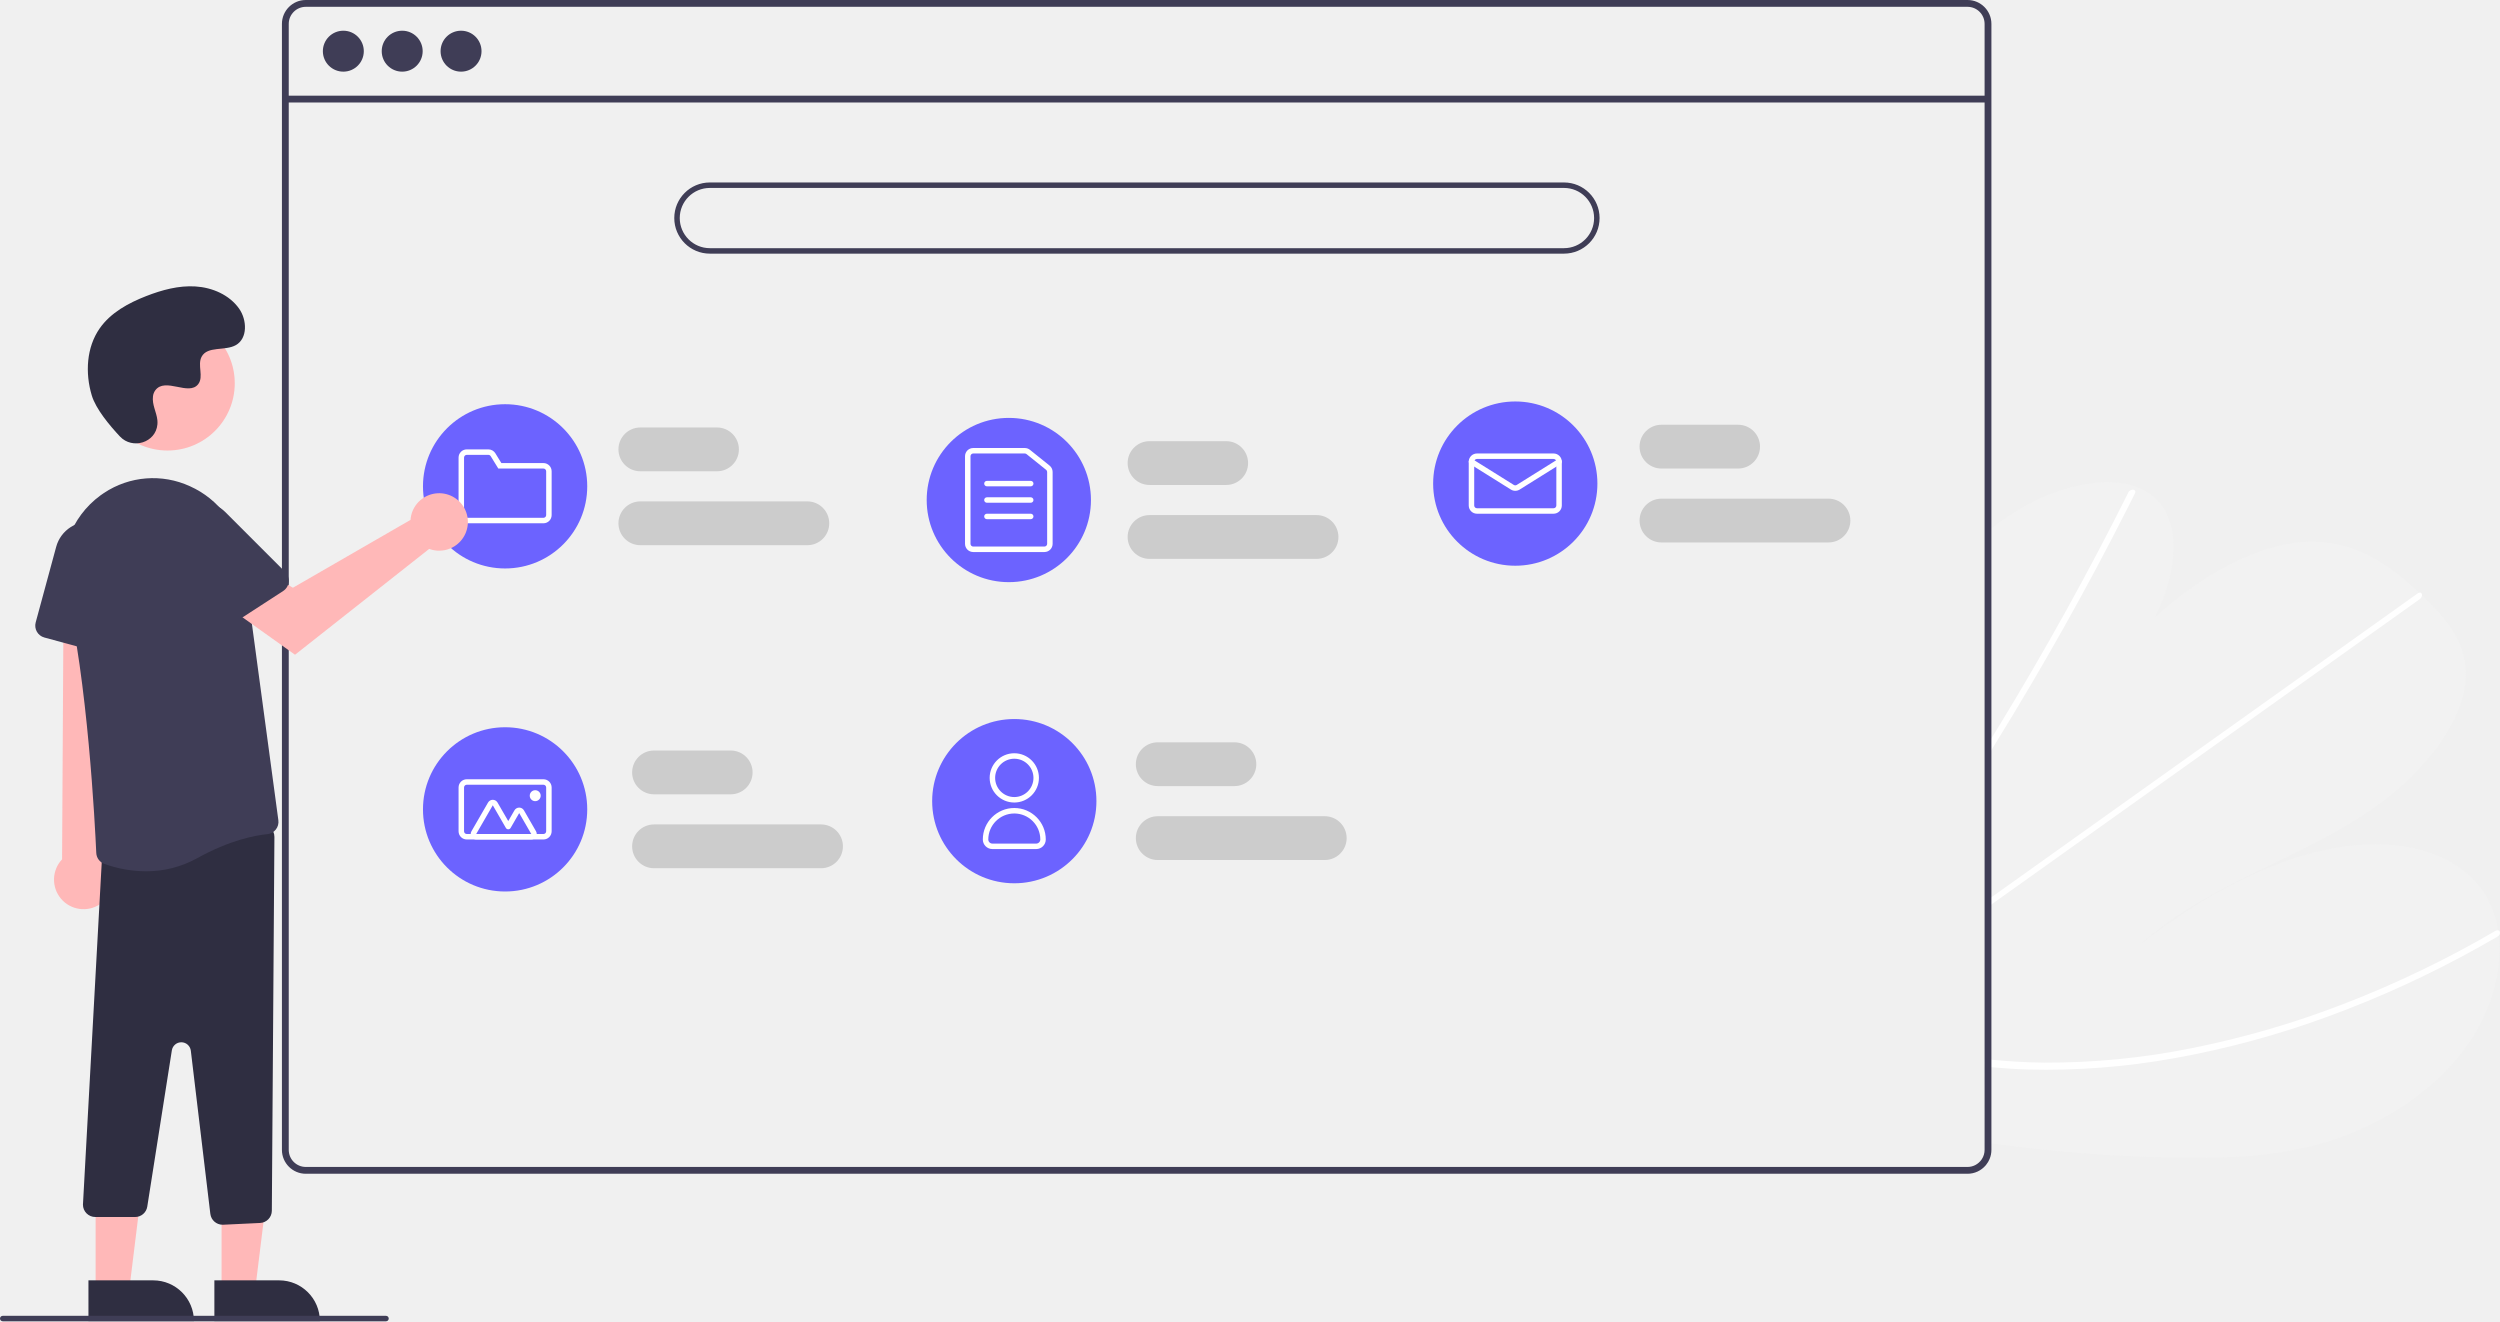
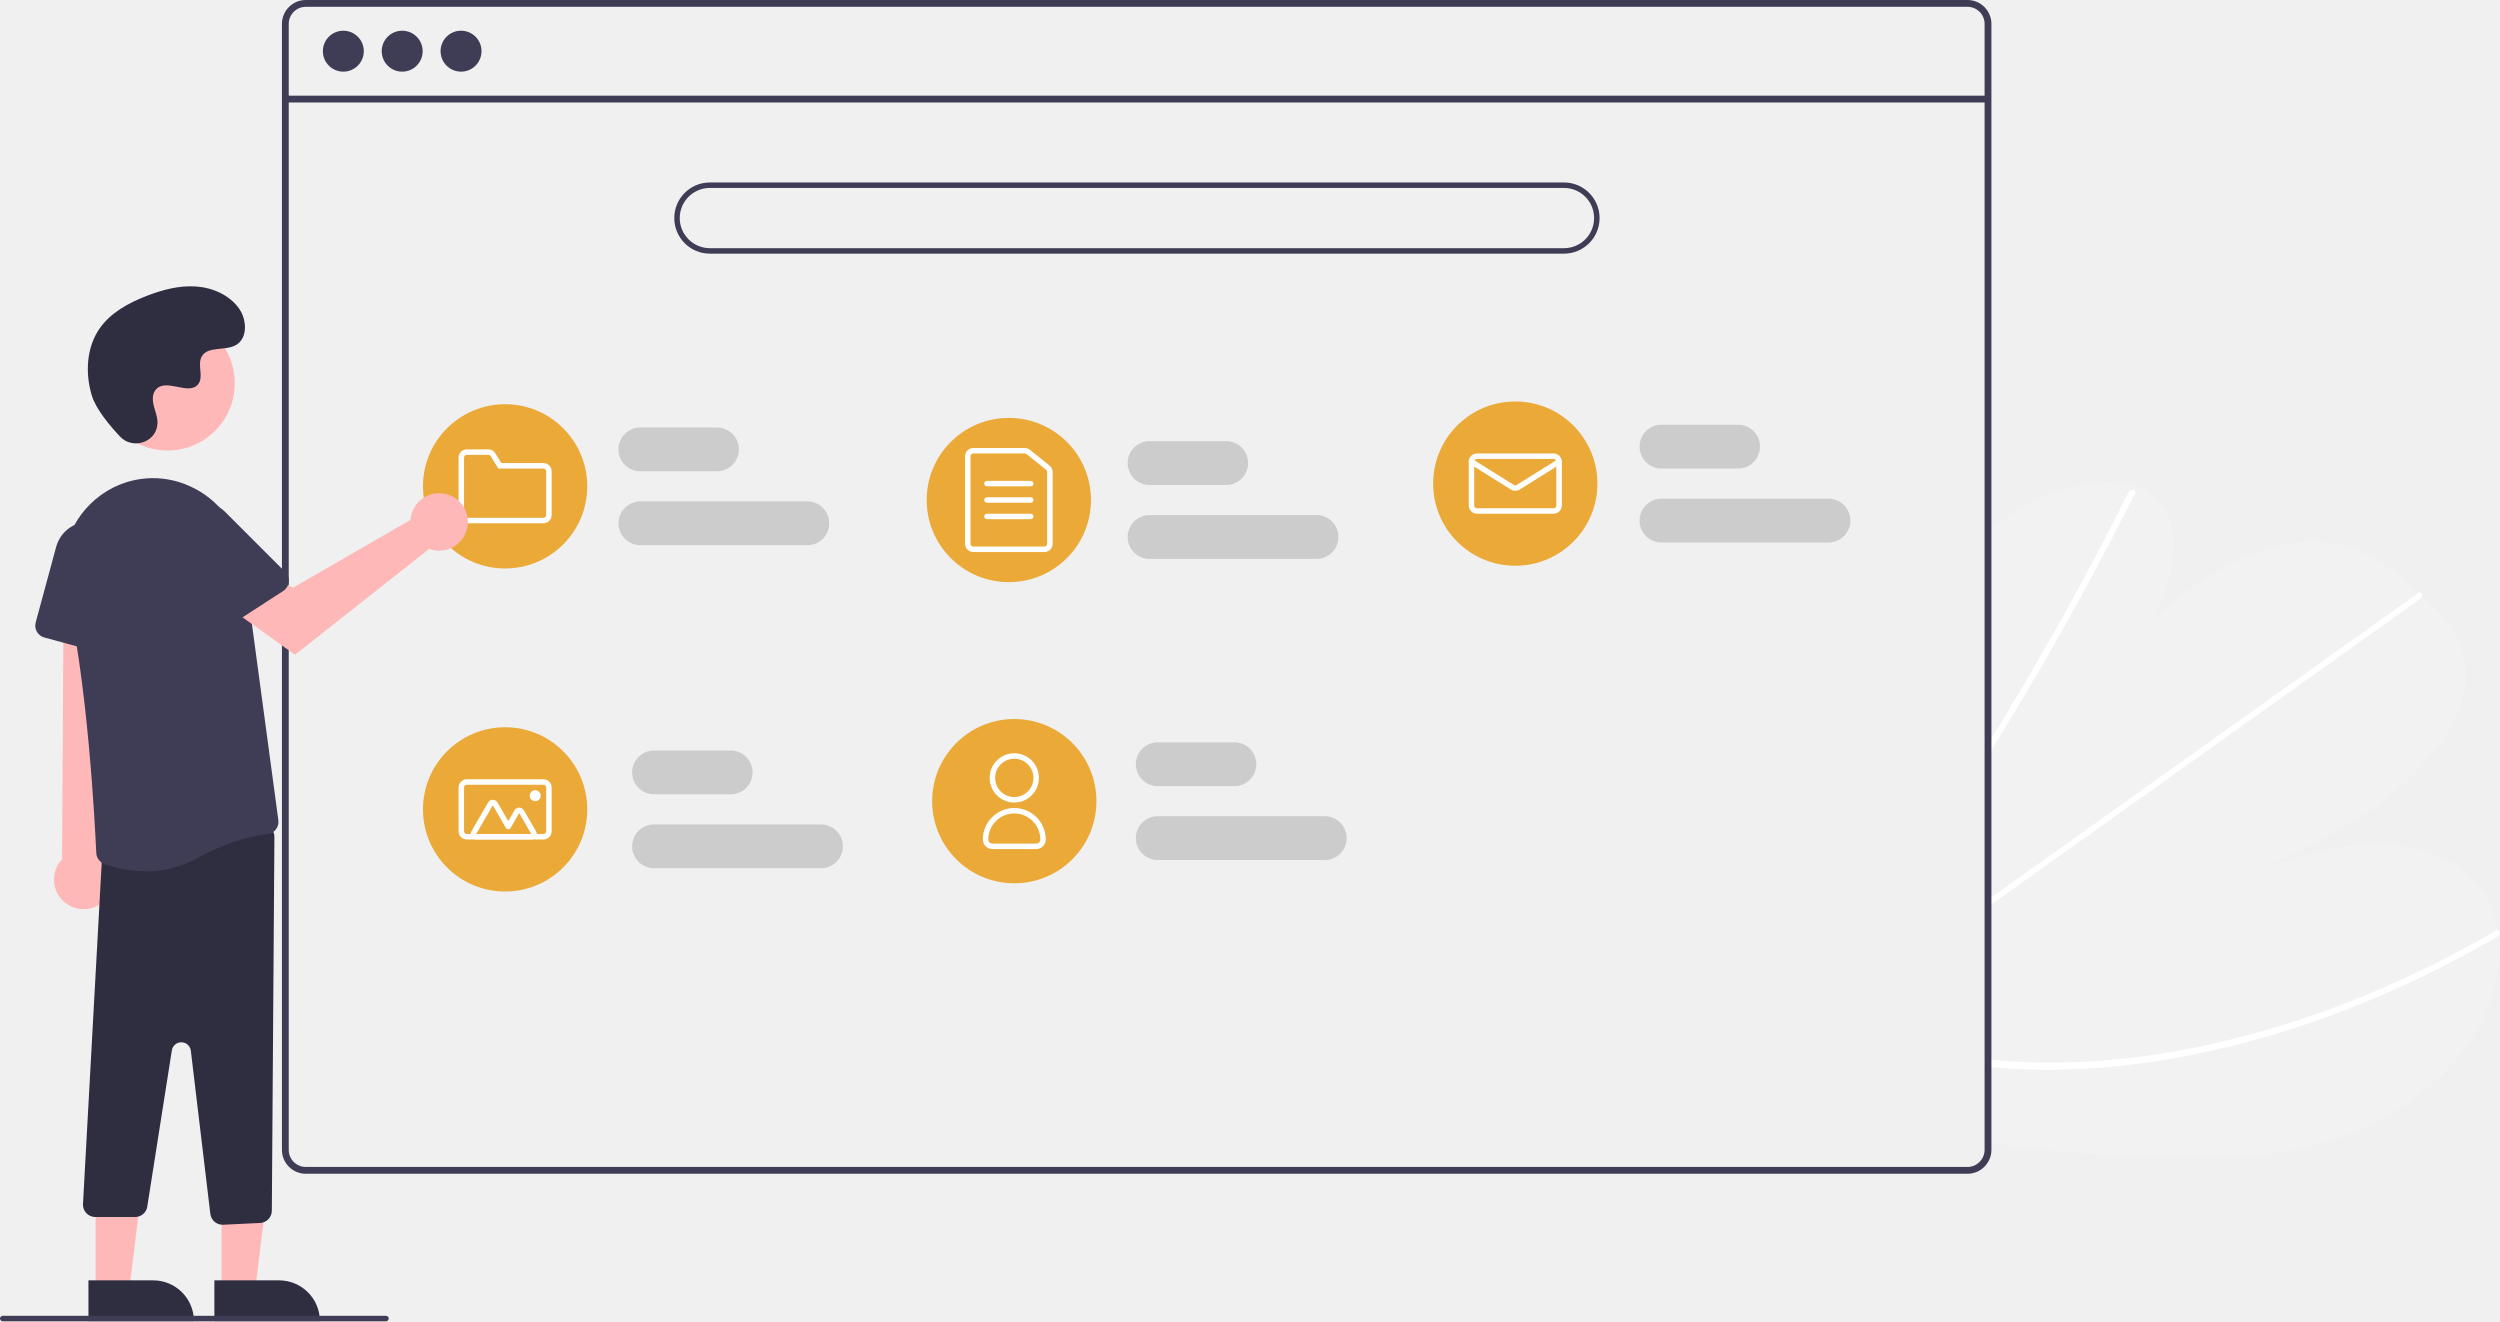
<svg xmlns="http://www.w3.org/2000/svg" id="aaba0e37-9041-4e47-99c0-3bc98a69ed5f" data-name="Layer 1" width="913.214" height="482.652" viewBox="0 0 913.214 482.652">
  <path d="M942.032,631.563a554.592,554.592,0,0,1-71.262-5.228c-.829-.115-1.659-.239-2.488-.354l1.248-223.276c.824-.656,1.657-1.301,2.501-1.926,2.792-2.085,5.663-4.038,8.633-5.832,14.308-8.62,31.061-12.567,42.619-8.612l.18.071a20.281,20.281,0,0,1,6.878,3.958c10.15,9.017,8.458,27.248.265,43.792,16.243-14.839,36.739-26.655,55.035-27.553,17.845-.88,30.593,8.451,41.427,18.572.358.332.706.664,1.054.996.179.161.348.332.527.493,8.256,7.896,16.395,17.102,15.41,30.427-1.082,14.614-13.322,30.816-27.586,42.177-14.254,11.36-30.446,18.91-46.249,26.562-15.793,7.662-31.99,15.951-45.489,28.246,21.063-16.653,45.029-30.079,68.337-35.039s45.694-.595,56.671,14.247a34.713,34.713,0,0,1,6.135,15.205c.106.64.193,1.291.269,1.951,1.563,13.739-3.188,30.143-14.547,44.1-12.506,15.37-31.046,26.027-48.646,31.329C975.355,631.169,958.412,631.735,942.032,631.563Z" transform="translate(-143.393 -208.674)" fill="#f2f2f2" />
  <path d="M869.068,485.483l.024-4.269q1.271-2.033,2.513-4.086c.535-.847,1.05-1.704,1.574-2.562q12.974-21.243,24.889-42.751,11.925-21.489,22.752-43.194a1.789,1.789,0,0,1,2.046-1.029.516.516,0,0,1,.15.071c.379.202.536.653.213,1.311-.89,1.775-1.78,3.56-2.69,5.335q-11.012,21.764-23.123,43.342-12.106,21.563-25.28,42.879c-.182.299-.373.598-.555.897C870.743,482.782,869.905,484.128,869.068,485.483Z" transform="translate(-143.393 -208.674)" fill="#fff" />
  <path d="M868.76,540.532l.015-2.64c.833-.595,1.667-1.181,2.5-1.776q29.428-20.985,58.855-41.962,48.178-34.351,96.355-68.682a1.7,1.7,0,0,1,.582-.297c.711-.196,1.128.327,1.054.996a2.006,2.006,0,0,1-.888,1.395q-27.018,19.259-54.016,38.509-47.937,34.173-95.863,68.336c-2.028,1.449-4.066,2.897-6.094,4.346C870.427,539.352,869.593,539.947,868.76,540.532Z" transform="translate(-143.393 -208.674)" fill="#fff" />
  <path d="M884.092,599.349c-4.449-.135-8.828-.429-13.166-.814q-1.244-.112-2.489-.224l.015-2.77c.829.085,1.659.169,2.489.244,6.267.585,12.605,1.001,19.114,1.057a266.656,266.656,0,0,0,53.75-5.25,334.666,334.666,0,0,0,55.842-16.259,383.494,383.494,0,0,0,55.25-26.601,1.476,1.476,0,0,1,.981-.245c.789.114,1.024,1.165.269,1.951a2.293,2.293,0,0,1-.502.397q-3.296,1.917-6.611,3.763A383.226,383.226,0,0,1,993.591,580.061a333.08,333.08,0,0,1-55.926,15.157A263.074,263.074,0,0,1,884.092,599.349Z" transform="translate(-143.393 -208.674)" fill="#fff" />
  <path d="M862.096,208.674h-607a8.728,8.728,0,0,0-8.72,8.72V628.714a8.728,8.728,0,0,0,8.72,8.72h607a8.712,8.712,0,0,0,6.63-3.06,2.046,2.046,0,0,0,.19-.24,8.167,8.167,0,0,0,1.25-2.11,8.507,8.507,0,0,0,.66-3.31V217.394A8.73,8.73,0,0,0,862.096,208.674Zm6.24,420.04a6.175,6.175,0,0,1-1.03,3.42,6.446,6.446,0,0,1-2.36,2.12,6.184,6.184,0,0,1-2.85.69h-607a6.238,6.238,0,0,1-6.23-6.23V217.394a6.238,6.238,0,0,1,6.23-6.23h607a6.239,6.239,0,0,1,6.24,6.23Z" transform="translate(-143.393 -208.674)" fill="#3f3d56" />
  <rect x="104.226" y="34.949" width="621.957" height="2.493" fill="#3f3d56" />
  <circle cx="125.415" cy="18.696" r="7.478" fill="#3f3d56" />
  <circle cx="146.916" cy="18.696" r="7.478" fill="#3f3d56" />
  <circle cx="168.416" cy="18.696" r="7.478" fill="#3f3d56" />
  <path d="M714.696,301.326h-312a13,13,0,0,1,0-26h312a13,13,0,0,1,0,26Zm-312-24a11,11,0,0,0,0,22h312a11,11,0,0,0,0-22Z" transform="translate(-143.393 -208.674)" fill="#3f3d56" />
  <path d="M405.302,380.826h-28a8,8,0,0,1,0-16h28a8,8,0,0,1,0,16Z" transform="translate(-143.393 -208.674)" fill="#ccc" />
  <path d="M438.302,407.826h-61a8,8,0,0,1,0-16h61a8,8,0,0,1,0,16Z" transform="translate(-143.393 -208.674)" fill="#ccc" />
  <path d="M410.302,498.826h-28a8,8,0,0,1,0-16h28a8,8,0,0,1,0,16Z" transform="translate(-143.393 -208.674)" fill="#ccc" />
  <path d="M443.302,525.826h-61a8,8,0,0,1,0-16h61a8,8,0,1,1,0,16Z" transform="translate(-143.393 -208.674)" fill="#ccc" />
  <path d="M594.302,495.826h-28a8,8,0,0,1,0-16h28a8,8,0,0,1,0,16Z" transform="translate(-143.393 -208.674)" fill="#ccc" />
  <path d="M627.302,522.826h-61a8,8,0,1,1,0-16h61a8,8,0,1,1,0,16Z" transform="translate(-143.393 -208.674)" fill="#ccc" />
  <path d="M591.302,385.826h-28a8,8,0,0,1,0-16h28a8,8,0,0,1,0,16Z" transform="translate(-143.393 -208.674)" fill="#ccc" />
  <path d="M624.302,412.826h-61a8,8,0,0,1,0-16h61a8,8,0,0,1,0,16Z" transform="translate(-143.393 -208.674)" fill="#ccc" />
  <path d="M778.302,379.826h-28a8,8,0,0,1,0-16h28a8,8,0,0,1,0,16Z" transform="translate(-143.393 -208.674)" fill="#ccc" />
  <path d="M811.302,406.826h-61a8,8,0,0,1,0-16h61a8,8,0,0,1,0,16Z" transform="translate(-143.393 -208.674)" fill="#ccc" />
-   <circle cx="184.508" cy="177.652" r="30" fill="#6c63ff" />
+   <circle cx="184.508" cy="177.652" r="30" fill="#eba937" />
  <path d="M341.901,399.826h-28a3.003,3.003,0,0,1-3-3v-21a3.003,3.003,0,0,1,3-3h7.882a2.981,2.981,0,0,1,2.555,1.427l2.198,3.573h15.364a3.003,3.003,0,0,1,3,3v16A3.003,3.003,0,0,1,341.901,399.826Zm-28-25a1.001,1.001,0,0,0-1,1v21a1.001,1.001,0,0,0,1,1h28a1.001,1.001,0,0,0,1-1v-16a1.001,1.001,0,0,0-1-1H325.419l-2.784-4.524a.994.994,0,0,0-.852-.476Z" transform="translate(-143.393 -208.674)" fill="#fff" />
-   <circle cx="368.508" cy="182.652" r="30" fill="#6c63ff" />
+   <circle cx="368.508" cy="182.652" r="30" fill="#eba937" />
  <path d="M524.901,410.326h-26a3.003,3.003,0,0,1-3-3v-32a3.003,3.003,0,0,1,3-3h18.839a3.007,3.007,0,0,1,1.879.662l7.16,5.754a2.984,2.984,0,0,1,1.121,2.338v26.246A3.003,3.003,0,0,1,524.901,410.326Zm-26-36a1.001,1.001,0,0,0-1,1v32a1.001,1.001,0,0,0,1,1h26a1.001,1.001,0,0,0,1-1V381.08a.995.995,0,0,0-.374-.779l-7.161-5.754a1.002,1.002,0,0,0-.626-.22Z" transform="translate(-143.393 -208.674)" fill="#fff" />
  <path d="M519.901,386.326h-16a1,1,0,0,1,0-2h16a1,1,0,0,1,0,2Z" transform="translate(-143.393 -208.674)" fill="#fff" />
  <path d="M519.901,392.326h-16a1,1,0,0,1,0-2h16a1,1,0,0,1,0,2Z" transform="translate(-143.393 -208.674)" fill="#fff" />
  <path d="M519.901,398.326h-16a1,1,0,0,1,0-2h16a1,1,0,0,1,0,2Z" transform="translate(-143.393 -208.674)" fill="#fff" />
-   <circle cx="553.508" cy="176.652" r="30" fill="#6c63ff" />
+   <circle cx="553.508" cy="176.652" r="30" fill="#eba937" />
  <path d="M710.9,396.326h-28a3.003,3.003,0,0,1-3-3v-16a3.003,3.003,0,0,1,3-3h28a3.003,3.003,0,0,1,3,3v16A3.003,3.003,0,0,1,710.9,396.326Zm-28-20a1.001,1.001,0,0,0-1,1v16a1.001,1.001,0,0,0,1,1h28a1.001,1.001,0,0,0,1-1v-16a1.001,1.001,0,0,0-1-1Z" transform="translate(-143.393 -208.674)" fill="#fff" />
  <path d="M696.9,387.964a3.003,3.003,0,0,1-1.59-.453l-14.94-9.337a1,1,0,0,1,1.061-1.696l14.94,9.337a1.006,1.006,0,0,0,1.06,0l14.939-9.337a1,1,0,0,1,1.061,1.696l-14.939,9.337A3.004,3.004,0,0,1,696.9,387.964Z" transform="translate(-143.393 -208.674)" fill="#fff" />
-   <circle cx="184.508" cy="295.652" r="30" fill="#6c63ff" />
+   <circle cx="184.508" cy="295.652" r="30" fill="#eba937" />
  <path d="M341.901,515.326h-28a3.003,3.003,0,0,1-3-3v-16a3.003,3.003,0,0,1,3-3h28a3.003,3.003,0,0,1,3,3v16A3.003,3.003,0,0,1,341.901,515.326Zm-28-20a1.001,1.001,0,0,0-1,1v16a1.001,1.001,0,0,0,1,1h28a1.001,1.001,0,0,0,1-1v-16a1.001,1.001,0,0,0-1-1Z" transform="translate(-143.393 -208.674)" fill="#fff" />
  <path d="M337.463,515.326h-20.124a2,2,0,0,1-1.732-3l6.062-10.5a2,2,0,0,1,3.464,0l3.915,6.781,2.268-3.929a2,2,0,0,1,3.464,0l4.415,7.647a2,2,0,0,1-1.732,3Zm0-2h0l-4.415-7.647-3.134,5.429a1.0 1,0,0,1-.866.5h0a1.0 1,0,0,1-.866-.5l-4.781-8.281-6.062,10.5Z" transform="translate(-143.393 -208.674)" fill="#fff" />
  <circle cx="195.508" cy="290.652" r="2" fill="#fff" />
-   <circle cx="370.508" cy="292.652" r="30" fill="#6c63ff" />
+   <circle cx="370.508" cy="292.652" r="30" fill="#eba937" />
  <path d="M513.901,501.826a9,9,0,1,1,9-9A9.01,9.01,0,0,1,513.901,501.826Zm0-16a7,7,0,1,0,7,7A7.008,7.008,0,0,0,513.901,485.826Z" transform="translate(-143.393 -208.674)" fill="#fff" />
  <path d="M521.901,518.826h-16a3.504,3.504,0,0,1-3.5-3.5,11.5,11.5,0,1,1,23,0A3.504,3.504,0,0,1,521.901,518.826Zm-8-13a9.511,9.511,0,0,0-9.5,9.5,1.502,1.502,0,0,0,1.5,1.5h16a1.502,1.502,0,0,0,1.5-1.5A9.511,9.511,0,0,0,513.901,505.826Z" transform="translate(-143.393 -208.674)" fill="#fff" />
  <polygon points="80.937 471.198 93.197 471.198 99.029 423.91 80.935 423.911 80.937 471.198" fill="#ffb8b8" />
  <path d="M221.703,676.369h38.531a0,0,0,0,1,0,0v14.887a0,0,0,0,1,0,0H236.59a14.887,14.887,0,0,1-14.887-14.887v0A0,0,0,0,1,221.703,676.369Z" transform="translate(338.5747 1158.94) rotate(179.9974)" fill="#2f2e41" />
  <polygon points="34.937 471.198 47.197 471.198 53.029 423.91 34.935 423.911 34.937 471.198" fill="#ffb8b8" />
  <path d="M175.703,676.369h38.531a0,0,0,0,1,0,0v14.887a0,0,0,0,1,0,0H190.59a14.887,14.887,0,0,1-14.887-14.887v0a0,0,0,0,1,0,0Z" transform="translate(246.5747 1158.942) rotate(179.9974)" fill="#2f2e41" />
  <path d="M179.827,539.034a10.743,10.743,0,0,0,2.062-16.343l8.072-114.558-23.253,2.255-.639,112.187a10.801,10.801,0,0,0,13.757,16.459Z" transform="translate(-143.393 -208.674)" fill="#ffb8b8" />
  <path d="M224.695,656.055a4.517,4.517,0,0,1-4.469-3.966l-7.126-59.603a3.5,3.5,0,0,0-6.933-.128l-8.977,57.067a4.479,4.479,0,0,1-4.445,3.801h-14.55a4.5,4.5,0,0,1-4.5-4.534L180.639,522.159a4.474,4.474,0,0,1,3.854-4.42l53.994-7.838a4.501,4.501,0,0,1,5.146,4.485l-.942,136.557a4.499,4.499,0,0,1-4.286,4.463l-13.496.644Q224.802,656.055,224.695,656.055Z" transform="translate(-143.393 -208.674)" fill="#2f2e41" />
  <path d="M196.703,526.939a45.085,45.085,0,0,1-15.226-2.711,4.465,4.465,0,0,1-2.918-4.005c-.466-10.337-3.191-63.544-11.125-95.999a33.178,33.178,0,0,1,12.636-34.573q.64-.46,1.305-.903a32.306,32.306,0,0,1,31.396-2.461,33.219,33.219,0,0,1,19.364,25.957l12.938,96.051a4.478,4.478,0,0,1-.931,3.401,4.418,4.418,0,0,1-3.053,1.673c-4.483.447-13.781,2.185-25.68,8.796A38.125,38.125,0,0,1,196.703,526.939Z" transform="translate(-143.393 -208.674)" fill="#3f3d56" />
  <path d="M180.886,447.321l-21.291-5.773a4.505,4.505,0,0,1-3.166-5.521l7.485-27.605a12.399,12.399,0,0,1,24.346,3.927l-1.704,30.876a4.5,4.5,0,0,1-5.671,4.095Z" transform="translate(-143.393 -208.674)" fill="#3f3d56" />
  <circle cx="61.193" cy="140.01" r="24.561" fill="#ffb8b8" />
  <path d="M293.59,396.939a10.526,10.526,0,0,0-.239,1.64l-42.957,24.782-10.441-6.011-11.131,14.572,22.337,15.921L300.166,409.18a10.496,10.496,0,1,0-6.576-12.241Z" transform="translate(-143.393 -208.674)" fill="#ffb8b8" />
  <path d="M246.833,424.557l-18.504,12.009a4.505,4.505,0,0,1-6.224-1.325l-15.57-23.992A12.399,12.399,0,0,1,225.702,395.732l21.863,21.868a4.5,4.5,0,0,1-.733,6.957Z" transform="translate(-143.393 -208.674)" fill="#3f3d56" />
  <path d="M187.206,368.116c4.582,4.881,13.091,2.261,13.688-4.407a8.056,8.056,0,0,0-.01-1.556c-.308-2.954-2.015-5.635-1.606-8.754a4.591,4.591,0,0,1,.84-2.149c3.651-4.889,12.222,2.187,15.668-2.239,2.113-2.714-.371-6.987,1.251-10.021,2.14-4.004,8.479-2.029,12.454-4.221,4.423-2.439,4.158-9.225,1.247-13.353-3.551-5.034-9.776-7.72-15.923-8.107s-12.253,1.275-17.992,3.511c-6.521,2.541-12.988,6.054-17.001,11.788-4.88,6.973-5.35,16.348-2.909,24.502C178.397,358.071,183.464,364.13,187.206,368.116Z" transform="translate(-143.393 -208.674)" fill="#2f2e41" />
  <path d="M284.393,691.326h-140a1,1,0,0,1,0-2h140a1,1,0,1,1,0,2Z" transform="translate(-143.393 -208.674)" fill="#3f3d56" />
</svg>
